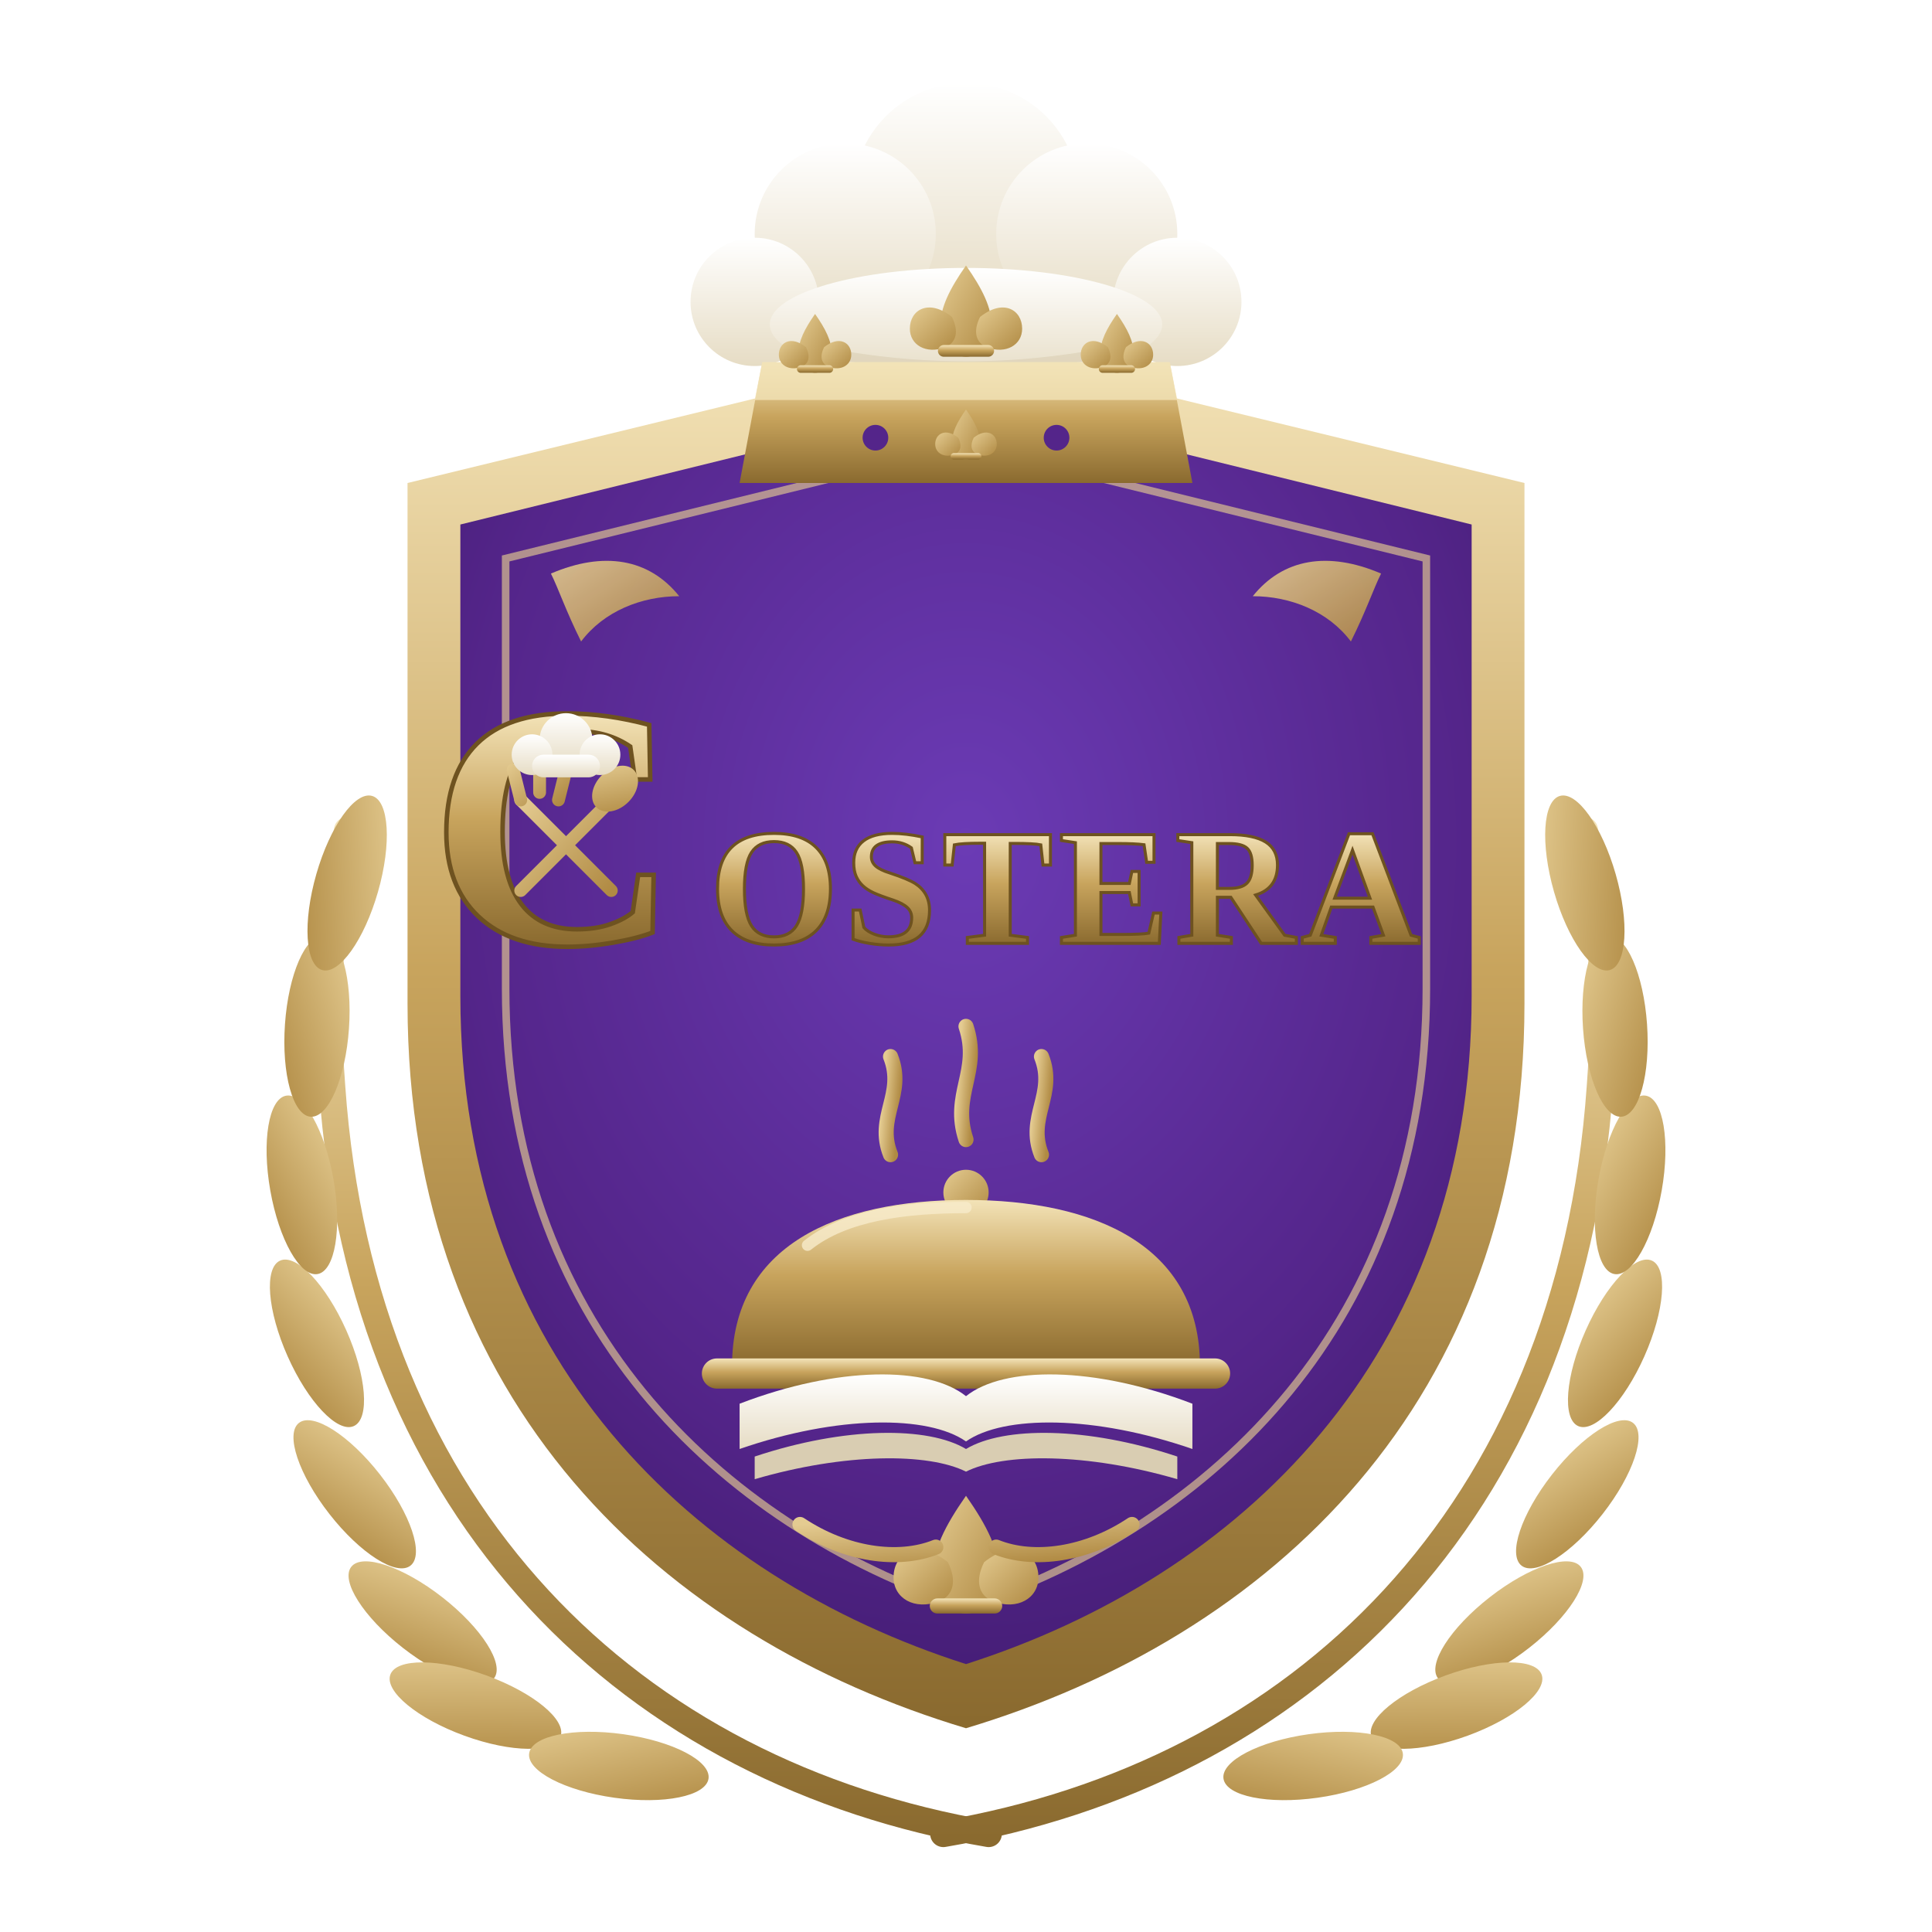
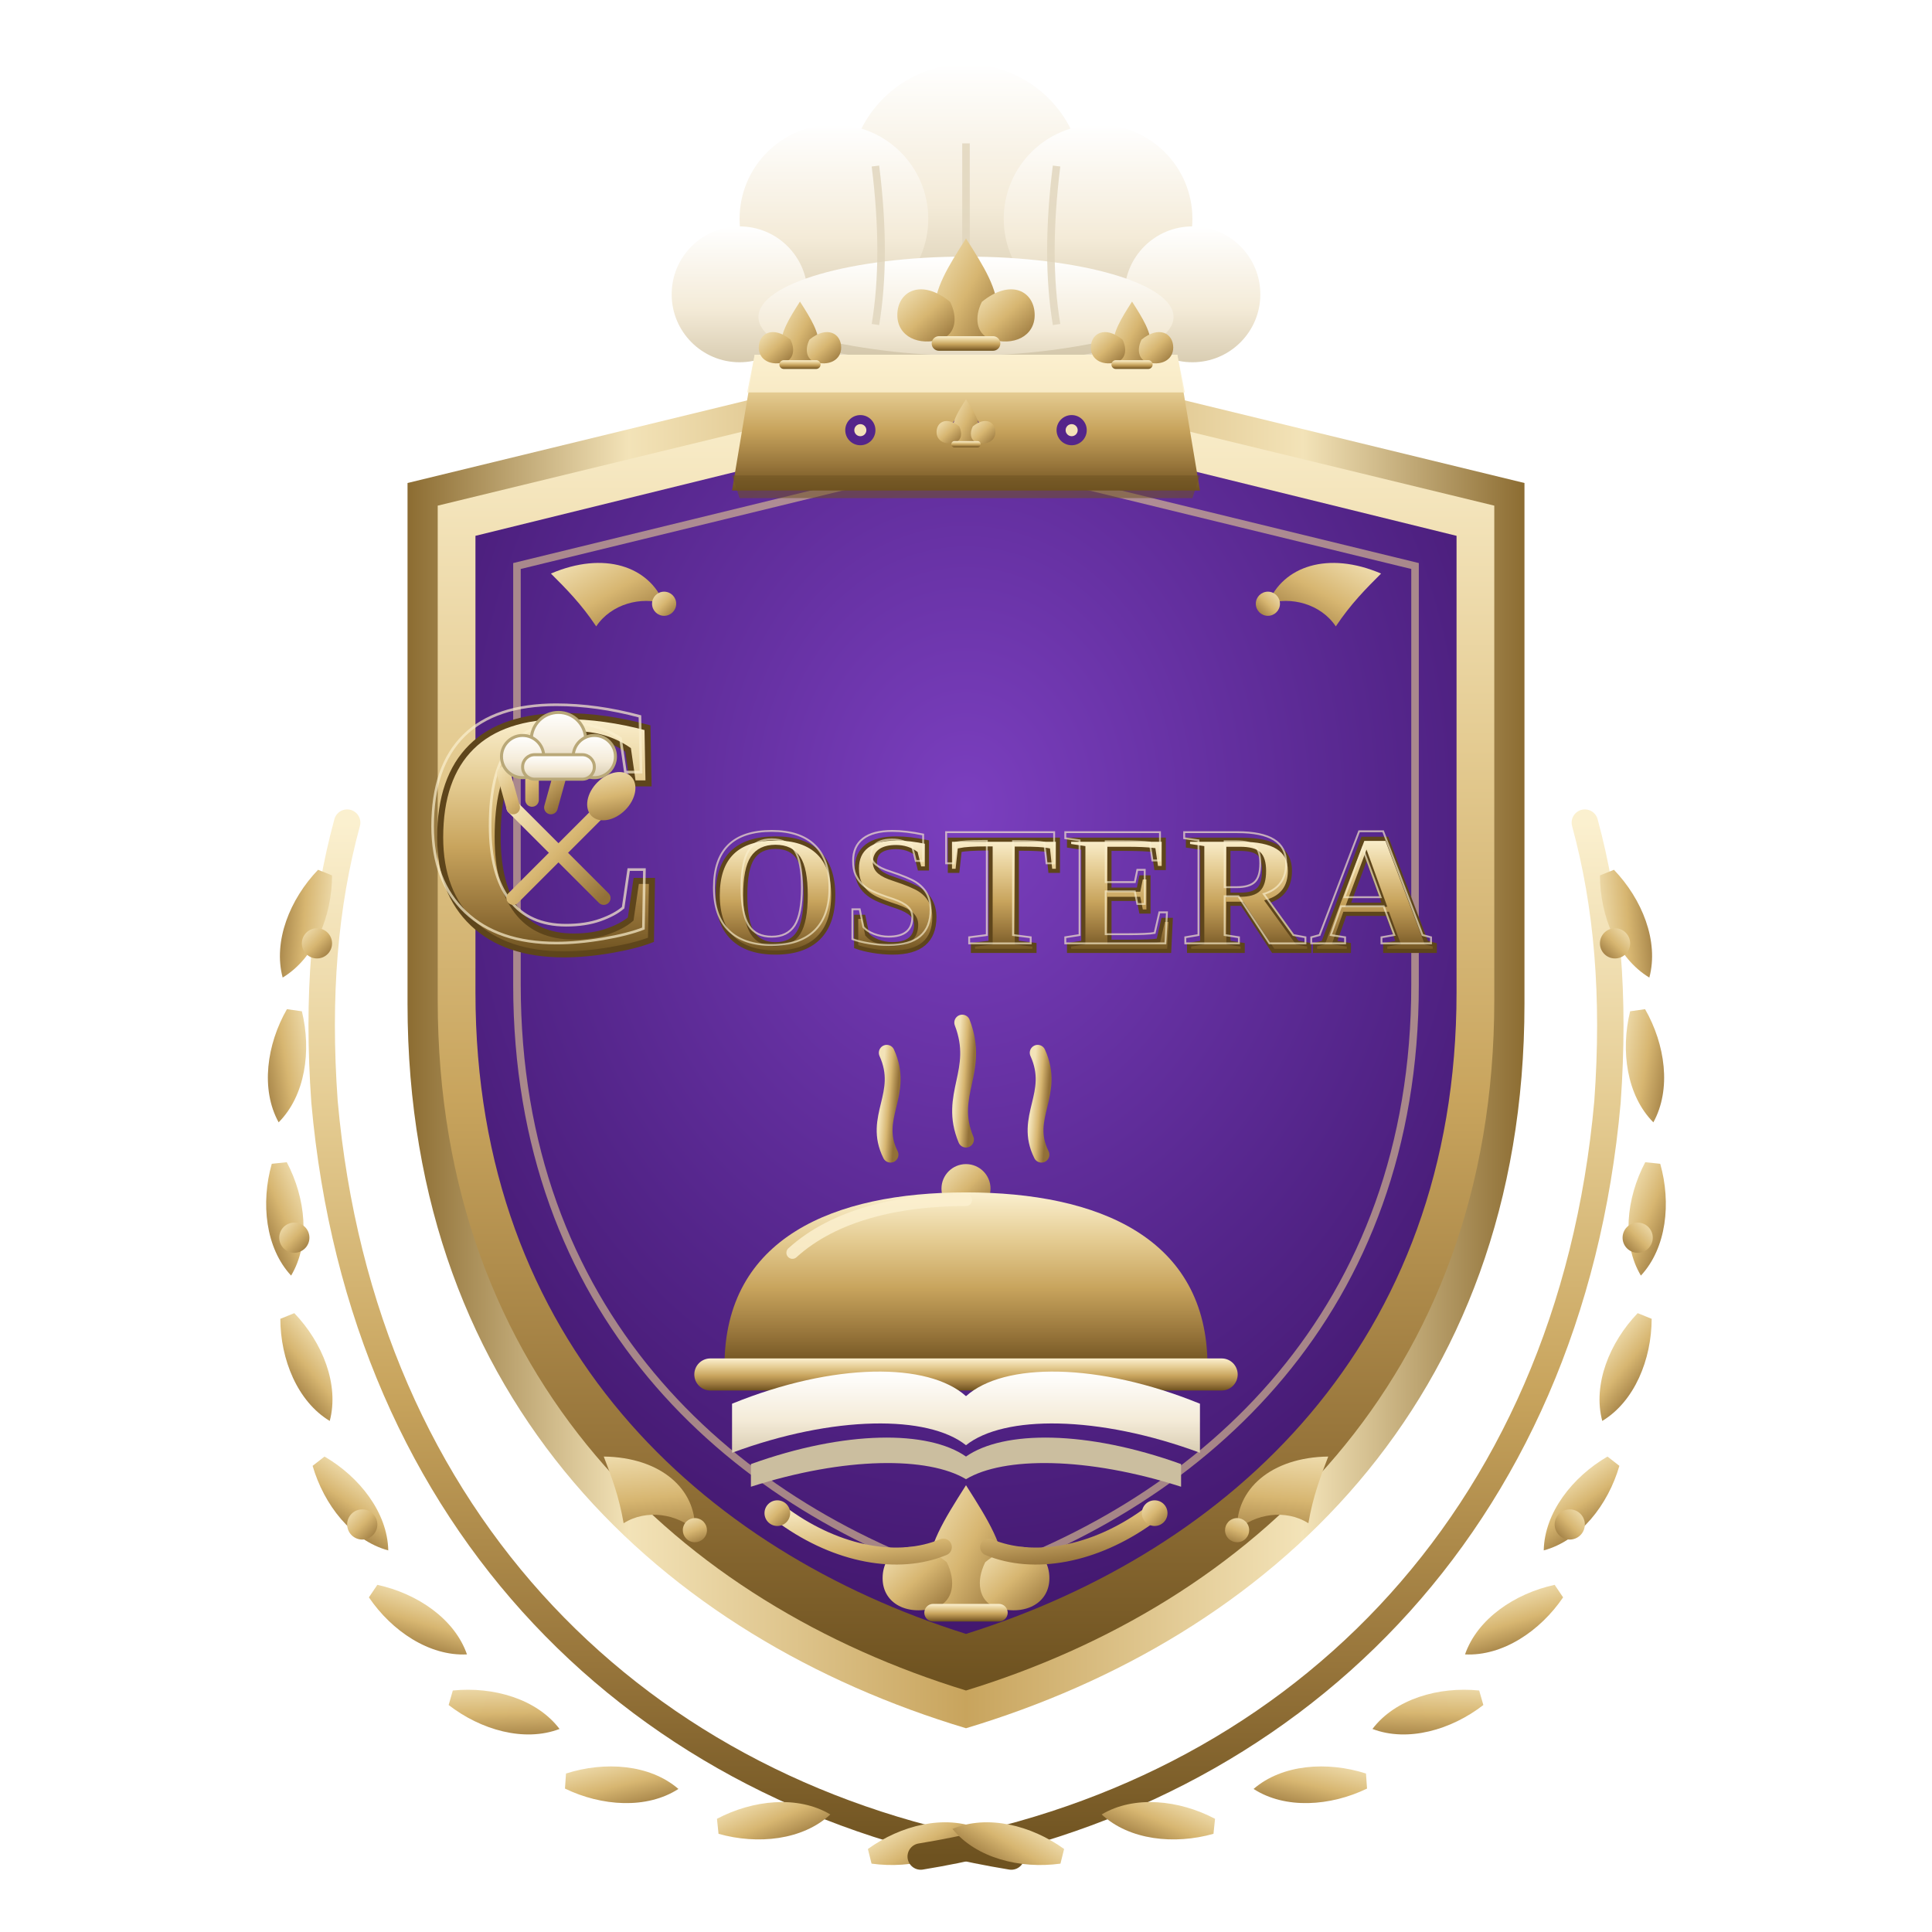
<svg xmlns="http://www.w3.org/2000/svg" viewBox="0 0 512 512" role="img" aria-label="COSTERA">
  <defs>
    <linearGradient id="gold" x1="0" y1="0" x2="0" y2="1">
+       <stop offset="0" stop-color="#FBF0CF" />
+       <stop offset="0.28" stop-color="#E4CB91" />
+       <stop offset="0.55" stop-color="#C8A45D" />
+       <stop offset="0.82" stop-color="#96743A" />
+       <stop offset="1" stop-color="#6E5220" />
+     </linearGradient>
+     <linearGradient id="goldSoft" x1="0" y1="0" x2="1" y2="1">
      <stop offset="0" stop-color="#F3E3B8" />
-       <stop offset="0.45" stop-color="#C8A45D" />
+       <stop offset="0.5" stop-color="#D7B671" />
+       <stop offset="1" stop-color="#927038" />
+     </linearGradient>
+     <linearGradient id="goldEdge" x1="0" y1="0" x2="1" y2="0">
+       <stop offset="0" stop-color="#8A6A2F" />
+       <stop offset="0.2" stop-color="#F3E3B8" />
+       <stop offset="0.5" stop-color="#C8A45D" />
+       <stop offset="0.8" stop-color="#F3E3B8" />
      <stop offset="1" stop-color="#8A6A2F" />
    </linearGradient>
-     <linearGradient id="goldSoft" x1="0" y1="0" x2="1" y2="1">
-       <stop offset="0" stop-color="#E4CB91" />
-       <stop offset="1" stop-color="#B08A43" />
-     </linearGradient>
-     <radialGradient id="purple" cx="0.5" cy="0.35" r="0.9">
-       <stop offset="0" stop-color="#6B3BB5" />
-       <stop offset="0.55" stop-color="#54258A" />
-       <stop offset="1" stop-color="#31135B" />
+     <radialGradient id="purple" cx="0.5" cy="0.32" r="1">
+       <stop offset="0" stop-color="#7B3FBF" />
+       <stop offset="0.45" stop-color="#54258A" />
+       <stop offset="0.8" stop-color="#3A1160" />
+       <stop offset="1" stop-color="#26083F" />
    </radialGradient>
    <linearGradient id="ivory" x1="0" y1="0" x2="0" y2="1">
      <stop offset="0" stop-color="#FFFFFF" />
-       <stop offset="1" stop-color="#E6DCC4" />
+       <stop offset="0.6" stop-color="#F4EBD8" />
+       <stop offset="1" stop-color="#D9CDB2" />
    </linearGradient>
    <g id="leaf">
-       <ellipse rx="24" ry="8.5" fill="url(#goldSoft)" />
+       <path d="M0 0 C10 -4 22 -4 30 2 C22 8 10 8 0 4 Z" fill="url(#goldSoft)" />
    </g>
    <g id="branch">
-       <path d="M262 486 C168 470 96 402 88 288 C86 262 88 240 92 220" fill="none" stroke="url(#gold)" stroke-width="7" stroke-linecap="round" />
-       <use href="#leaf" transform="translate(112 430) rotate(38)" />
-       <use href="#leaf" transform="translate(94 396) rotate(52)" />
-       <use href="#leaf" transform="translate(84 356) rotate(66)" />
-       <use href="#leaf" transform="translate(80 314) rotate(80)" />
-       <use href="#leaf" transform="translate(84 272) rotate(94)" />
-       <use href="#leaf" transform="translate(92 234) rotate(106)" />
-       <use href="#leaf" transform="translate(126 452) rotate(20)" />
-       <use href="#leaf" transform="translate(164 468) rotate(8)" />
+       <path d="M268 492 C170 476 96 404 86 292 C84 264 86 240 92 218" fill="none" stroke="url(#gold)" stroke-width="7" stroke-linecap="round" />
+       <use href="#leaf" transform="translate(120 448) rotate(16)" />
+       <use href="#leaf" transform="translate(100 420) rotate(34)" />
+       <use href="#leaf" transform="translate(86 386) rotate(52)" />
+       <use href="#leaf" transform="translate(78 348) rotate(68)" />
+       <use href="#leaf" transform="translate(76 308) rotate(84)" />
+       <use href="#leaf" transform="translate(80 268) rotate(98)" />
+       <use href="#leaf" transform="translate(88 232) rotate(112)" />
+       <use href="#leaf" transform="translate(150 470) rotate(4)" />
+       <use href="#leaf" transform="translate(190 482) rotate(-6)" />
+       <use href="#leaf" transform="translate(230 490) rotate(-14)" />
+       <circle cx="96" cy="404" r="4" fill="url(#goldSoft)" />
+       <circle cx="78" cy="328" r="4" fill="url(#goldSoft)" />
+       <circle cx="84" cy="250" r="4" fill="url(#goldSoft)" />
    </g>
    <g id="fleur">
-       <path d="M0 -22 C7 -12 11 -4 11 4 C11 12 5 17 0 17 C-5 17 -11 12 -11 4 C-11 -4 -7 -12 0 -22 Z" fill="url(#goldSoft)" />
-       <path d="M-6 0 C-16 -8 -24 -3 -24 5 C-24 12 -17 16 -9 13 C-4 11 -3 6 -6 0 Z" fill="url(#goldSoft)" />
-       <path d="M6 0 C16 -8 24 -3 24 5 C24 12 17 16 9 13 C4 11 3 6 6 0 Z" fill="url(#goldSoft)" />
-       <rect x="-12" y="12" width="24" height="5" rx="2.5" fill="url(#gold)" />
+       <path d="M0 -24 C7 -13 12 -5 12 4 C12 13 6 18 0 18 C-6 18 -12 13 -12 4 C-12 -5 -7 -13 0 -24 Z" fill="url(#goldSoft)" />
+       <path d="M-6 0 C-17 -9 -26 -4 -26 5 C-26 13 -18 17 -9 14 C-4 12 -3 6 -6 0 Z" fill="url(#goldSoft)" />
+       <path d="M6 0 C17 -9 26 -4 26 5 C26 13 18 17 9 14 C4 12 3 6 6 0 Z" fill="url(#goldSoft)" />
+       <rect x="-13" y="13" width="26" height="5.5" rx="2.75" fill="url(#gold)" />
+     </g>
+     <g id="scroll">
+       <path d="M0 0 C14 -6 26 -2 30 8 C24 6 16 8 12 14 C8 8 4 4 0 0 Z" fill="url(#goldSoft)" />
+       <circle cx="30" cy="8" r="3.2" fill="url(#goldSoft)" />
    </g>
  </defs>
  <use href="#branch" />
  <use href="#branch" transform="translate(512 0) scale(-1 1)" />
-   <path d="M256 92 L404 128 V266 C404 372 336 434 256 458 C176 434 108 372 108 266 V128 Z" fill="url(#gold)" />
-   <path d="M256 106 L390 139 V264 C390 360 328 418 256 441 C184 418 122 360 122 264 V139 Z" fill="url(#purple)" />
-   <path d="M256 118 L378 148 V262 C378 350 322 404 256 426 C190 404 134 350 134 262 V148 Z" fill="none" stroke="#E4CB91" stroke-width="2" opacity="0.65" />
-   <path d="M146 152 C160 146 172 148 180 158 C170 158 160 162 154 170 C150 162 148 156 146 152 Z" fill="url(#goldSoft)" opacity="0.9" />
-   <path d="M366 152 C352 146 340 148 332 158 C342 158 352 162 358 170 C362 162 364 156 366 152 Z" fill="url(#goldSoft)" opacity="0.9" />
+   <path d="M256 92 L404 128 V266 C404 372 336 434 256 458 C176 434 108 372 108 266 V128 Z" fill="url(#goldEdge)" />
+   <path d="M256 100 L396 134 V265 C396 366 331 425 256 448 C181 425 116 366 116 265 V134 Z" fill="url(#gold)" />
+   <path d="M256 110 L386 142 V263 C386 356 326 411 256 433 C186 411 126 356 126 263 V142 Z" fill="url(#purple)" />
+   <path d="M256 121 L375 150 V261 C375 347 320 398 256 419 C192 398 137 347 137 261 V150 Z" fill="none" stroke="#E4CB91" stroke-width="2" opacity="0.6" />
+   <use href="#scroll" transform="translate(146 152)" />
+   <use href="#scroll" transform="translate(366 152) scale(-1 1)" />
+   <use href="#scroll" transform="translate(160 386) rotate(24)" />
+   <use href="#scroll" transform="translate(352 386) scale(-1 1) rotate(24)" />
  <g>
-     <circle cx="256" cy="52" r="30" fill="url(#ivory)" />
-     <circle cx="224" cy="62" r="24" fill="url(#ivory)" />
-     <circle cx="288" cy="62" r="24" fill="url(#ivory)" />
-     <circle cx="200" cy="80" r="17" fill="url(#ivory)" />
-     <circle cx="312" cy="80" r="17" fill="url(#ivory)" />
-     <ellipse cx="256" cy="86" rx="52" ry="15" fill="url(#ivory)" />
-     <path d="M212 92 Q256 102 300 92" stroke="#D8CCB0" stroke-width="2.5" fill="none" opacity="0.55" />
+     <circle cx="256" cy="48" r="31" fill="url(#ivory)" />
+     <circle cx="221" cy="58" r="25" fill="url(#ivory)" />
+     <circle cx="291" cy="58" r="25" fill="url(#ivory)" />
+     <circle cx="196" cy="78" r="18" fill="url(#ivory)" />
+     <circle cx="316" cy="78" r="18" fill="url(#ivory)" />
+     <ellipse cx="256" cy="84" rx="55" ry="16" fill="url(#ivory)" />
+     <path d="M212 90 Q256 101 300 90" stroke="#C9BC9C" stroke-width="2.5" fill="none" opacity="0.6" />
+     <path d="M232 44 C234 60 234 74 232 86 M256 38 C256 56 256 72 256 86 M280 44 C278 60 278 74 280 86" stroke="#E0D5BC" stroke-width="2" fill="none" opacity="0.8" />
  </g>
  <g>
-     <path d="M202 96 H310 L316 128 H196 Z" fill="url(#gold)" />
-     <path d="M202 96 H310 L312 106 H200 Z" fill="#F3E3B8" opacity="0.8" />
-     <use href="#fleur" transform="translate(256 84) scale(0.62)" />
-     <use href="#fleur" transform="translate(216 92) scale(0.4)" />
-     <use href="#fleur" transform="translate(296 92) scale(0.4)" />
-     <circle cx="232" cy="116" r="3.4" fill="#54258A" />
-     <circle cx="256" cy="116" r="3.4" fill="#54258A" />
-     <circle cx="280" cy="116" r="3.4" fill="#54258A" />
-     <use href="#fleur" transform="translate(256 116) scale(0.34)" />
+     <path d="M200 94 H312 L318 130 H194 Z" fill="url(#gold)" />
+     <path d="M200 94 H312 L314 104 H198 Z" fill="#FBF0CF" opacity="0.85" />
+     <path d="M194 126 H318 L316 132 H196 Z" fill="#6E5220" opacity="0.55" />
+     <use href="#fleur" transform="translate(256 80) scale(0.7)" />
+     <use href="#fleur" transform="translate(212 90) scale(0.42)" />
+     <use href="#fleur" transform="translate(300 90) scale(0.42)" />
+     <circle cx="228" cy="114" r="4" fill="#54258A" />
+     <circle cx="256" cy="114" r="4" fill="#54258A" />
+     <circle cx="284" cy="114" r="4" fill="#54258A" />
+     <circle cx="228" cy="114" r="1.6" fill="#F3E3B8" />
+     <circle cx="256" cy="114" r="1.6" fill="#F3E3B8" />
+     <circle cx="284" cy="114" r="1.6" fill="#F3E3B8" />
+     <use href="#fleur" transform="translate(256 113) scale(0.3)" />
  </g>
  <g>
-     <text x="147" y="250" text-anchor="middle" font-family="Georgia, 'Times New Roman', serif" font-size="92" font-weight="700" fill="url(#gold)" stroke="#6E5220" stroke-width="1.2">C</text>
-     <g stroke="url(#goldSoft)" stroke-width="3.4" stroke-linecap="round" fill="none">
-       <path d="M138 236 L162 212" />
-       <path d="M162 236 L138 212" />
-       <path d="M138 212 l-2 -8 M143 210 l0 -9 M148 212 l2 -8" />
+     <text x="146" y="252" text-anchor="middle" font-family="Georgia, 'Times New Roman', serif" font-size="94" font-weight="700" fill="url(#gold)" stroke="#5E451B" stroke-width="1.6">C</text>
+     <text x="144" y="249" text-anchor="middle" font-family="Georgia, 'Times New Roman', serif" font-size="94" font-weight="700" fill="none" stroke="#FBF0CF" stroke-width="0.7" opacity="0.7">C</text>
+     <g stroke="url(#goldSoft)" stroke-width="3.6" stroke-linecap="round" fill="none">
+       <path d="M136 238 L160 214" />
+       <path d="M160 238 L136 214" />
+       <path d="M136 214 l-2.5 -9 M141 212 l0 -10 M146 214 l2.5 -9" />
    </g>
-     <ellipse cx="163" cy="209" rx="5" ry="7" fill="url(#goldSoft)" transform="rotate(45 163 209)" />
-     <g fill="url(#ivory)">
-       <circle cx="150" cy="196" r="7" />
-       <circle cx="141" cy="200" r="5.4" />
-       <circle cx="159" cy="200" r="5.4" />
-       <rect x="141" y="200" width="18" height="6" rx="3" />
+     <ellipse cx="162" cy="211" rx="5.2" ry="7.4" fill="url(#goldSoft)" transform="rotate(45 162 211)" />
+     <g fill="url(#ivory)" stroke="#B9A878" stroke-width="0.8">
+       <circle cx="148" cy="196" r="7.2" />
+       <circle cx="138.5" cy="200.5" r="5.6" />
+       <circle cx="157.5" cy="200.5" r="5.6" />
+       <rect x="138.5" y="200" width="19" height="6.5" rx="3.2" />
    </g>
  </g>
-   <text x="188" y="250" font-family="Georgia, 'Times New Roman', serif" font-size="44" font-weight="700" letter-spacing="1.5" fill="url(#gold)" stroke="#6E5220" stroke-width="0.8">OSTERA</text>
-   <g stroke="url(#goldSoft)" stroke-width="4" fill="none" stroke-linecap="round">
-     <path d="M236 306 C232 296 240 290 236 280" />
-     <path d="M256 302 C252 290 260 284 256 272" />
-     <path d="M276 306 C272 296 280 290 276 280" />
+   <text x="188" y="252" font-family="Georgia, 'Times New Roman', serif" font-size="45" font-weight="700" letter-spacing="1.5" fill="url(#gold)" stroke="#5E451B" stroke-width="1.1">OSTERA</text>
+   <text x="187" y="250" font-family="Georgia, 'Times New Roman', serif" font-size="45" font-weight="700" letter-spacing="1.5" fill="none" stroke="#FBF0CF" stroke-width="0.5" opacity="0.65">OSTERA</text>
+   <g stroke="url(#goldSoft)" stroke-width="4.2" fill="none" stroke-linecap="round">
+     <path d="M236 306 C231 296 240 290 235 279" />
+     <path d="M256 302 C251 290 260 284 255 271" />
+     <path d="M276 306 C271 296 280 290 275 279" />
  </g>
-   <circle cx="256" cy="316" r="6" fill="url(#goldSoft)" />
-   <path d="M194 362 C194 330 222 318 256 318 C290 318 318 330 318 362 Z" fill="url(#gold)" />
-   <path d="M214 330 C224 322 240 320 256 320" stroke="#F7EBCB" stroke-width="3" fill="none" opacity="0.8" stroke-linecap="round" />
-   <rect x="186" y="360" width="140" height="8" rx="4" fill="url(#gold)" />
-   <path d="M196 372 C222 362 246 362 256 370 C266 362 290 362 316 372 L316 384 C290 375 266 375 256 382 C246 375 222 375 196 384 Z" fill="url(#ivory)" />
-   <path d="M200 386 C224 378 246 378 256 384 C266 378 288 378 312 386 L312 392 C288 385 266 385 256 390 C246 385 224 385 200 392 Z" fill="#D9CDB2" />
-   <use href="#fleur" transform="translate(256 414) scale(0.8)" />
-   <path d="M212 404 C224 412 238 414 248 410 M300 404 C288 412 274 414 264 410" stroke="url(#goldSoft)" stroke-width="4" fill="none" stroke-linecap="round" />
+   <circle cx="256" cy="315" r="6.5" fill="url(#goldSoft)" />
+   <path d="M192 362 C192 328 221 316 256 316 C291 316 320 328 320 362 Z" fill="url(#gold)" />
+   <path d="M210 332 C221 322 238 318 256 318" stroke="#FBF0CF" stroke-width="3.2" fill="none" opacity="0.85" stroke-linecap="round" />
+   <rect x="184" y="360" width="144" height="8.5" rx="4.25" fill="url(#gold)" />
+   <path d="M194 372 C221 361 246 361 256 370 C266 361 291 361 318 372 L318 385 C291 375 266 375 256 383 C246 375 221 375 194 385 Z" fill="url(#ivory)" />
+   <path d="M199 388 C224 379 246 379 256 386 C266 379 288 379 313 388 L313 394 C288 386 266 386 256 392 C246 386 224 386 199 394 Z" fill="#CBBE9F" />
+   <use href="#fleur" transform="translate(256 414) scale(0.85)" />
+   <path d="M208 402 C222 412 238 415 250 410 M304 402 C290 412 274 415 262 410" stroke="url(#goldSoft)" stroke-width="4.5" fill="none" stroke-linecap="round" />
+   <circle cx="206" cy="401" r="3.4" fill="url(#goldSoft)" />
+   <circle cx="306" cy="401" r="3.4" fill="url(#goldSoft)" />
</svg>
